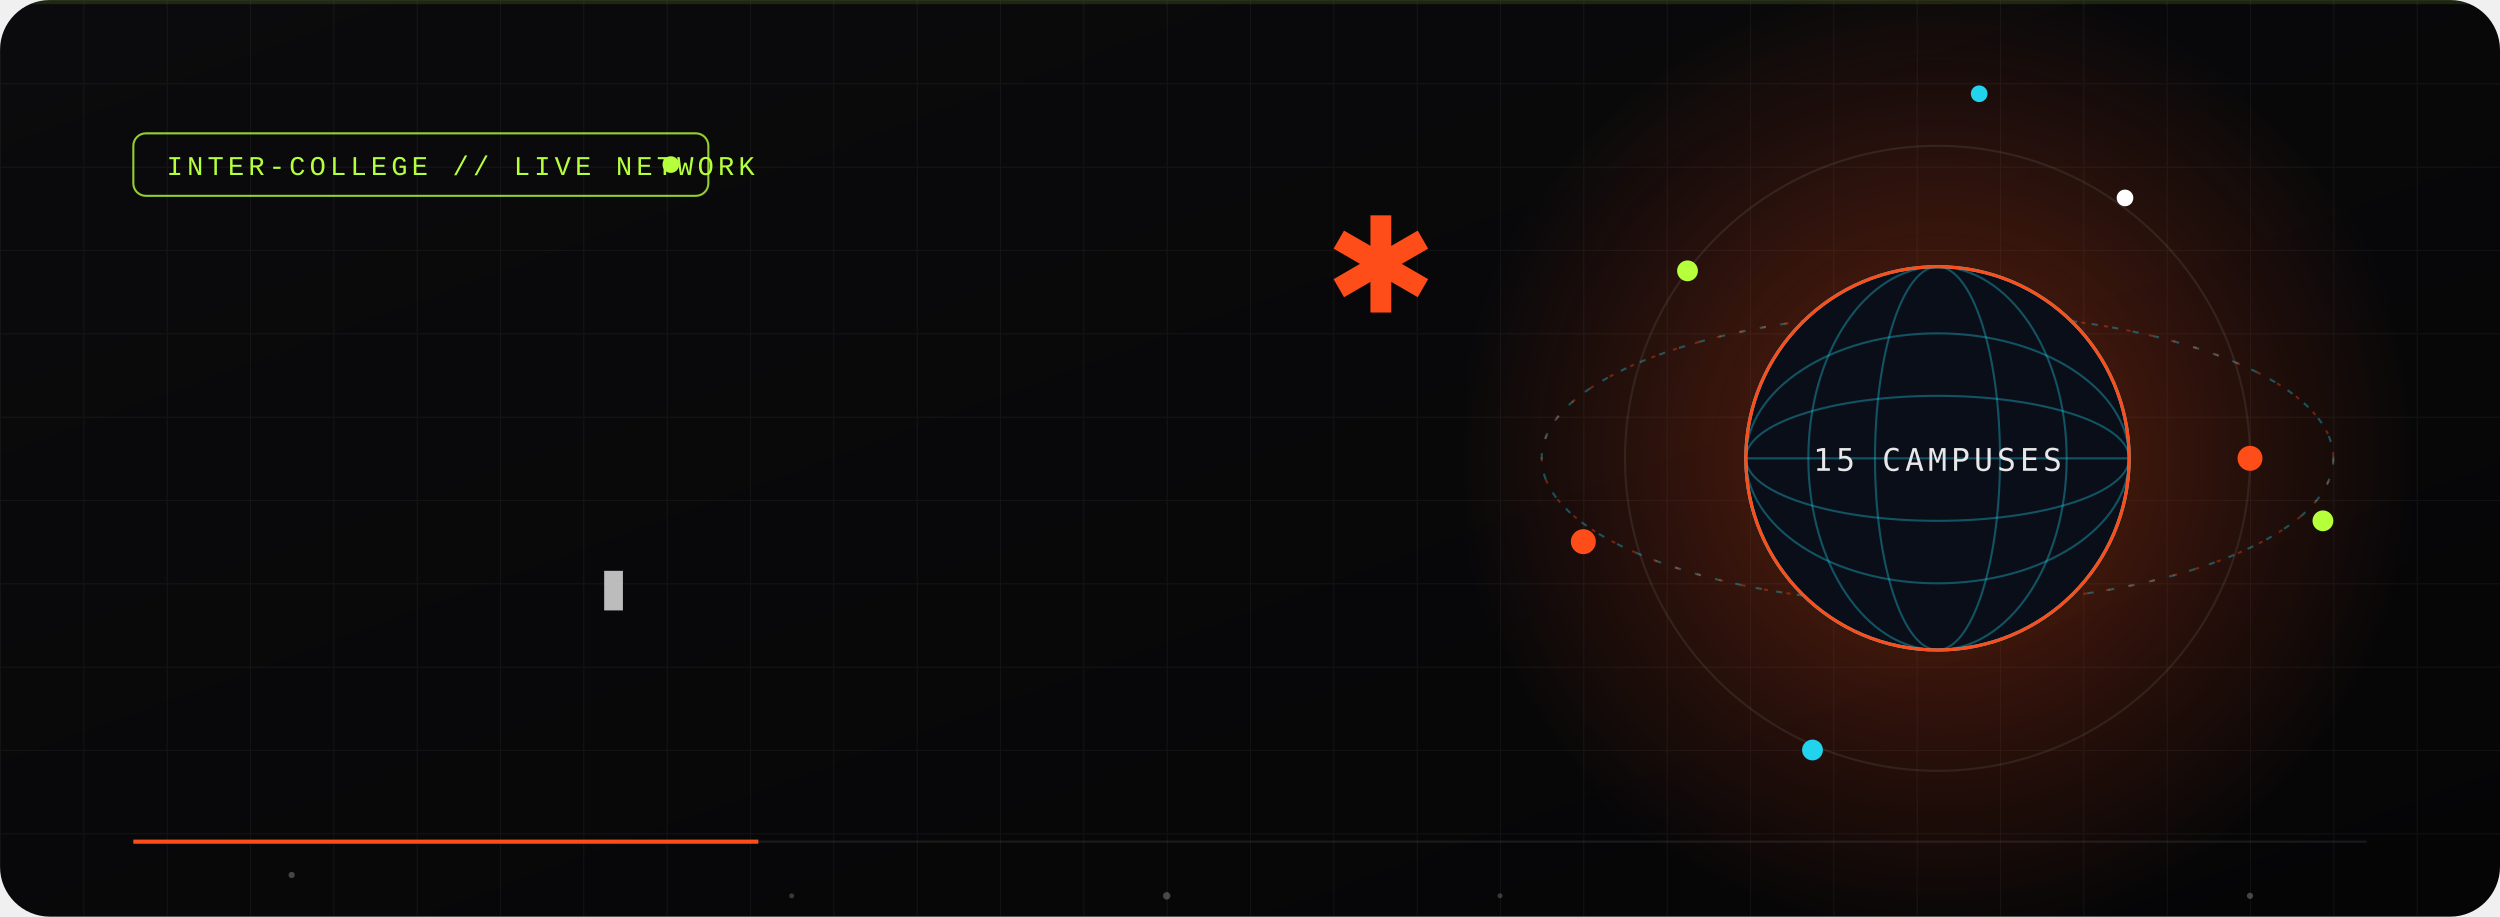
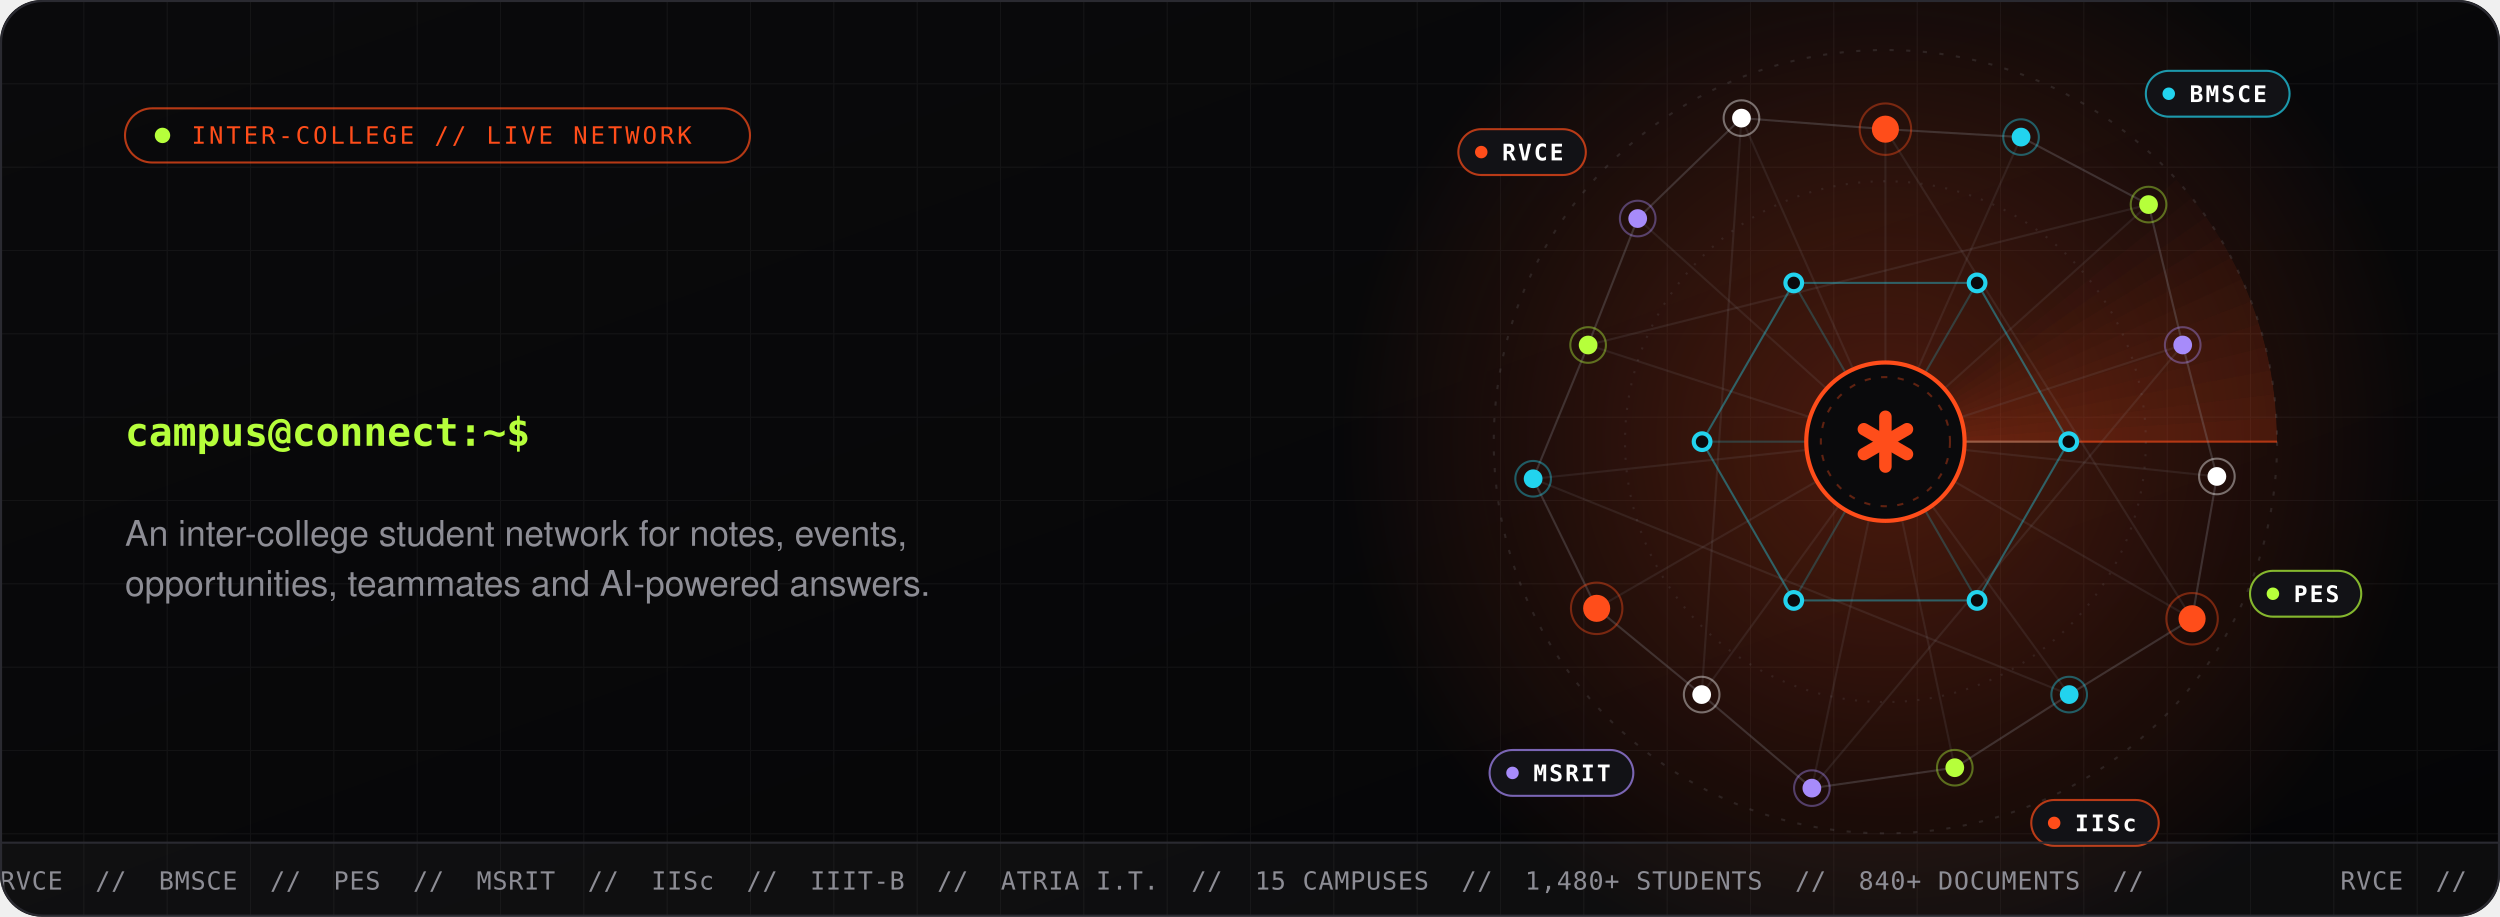
- <svg xmlns="http://www.w3.org/2000/svg" viewBox="0 0 1200 440" width="1200" height="440" role="img" aria-label="Campus Connect hero banner">
+ <svg xmlns="http://www.w3.org/2000/svg" viewBox="0 0 1200 440" width="1200" height="440" role="img" aria-label="Campus Connect animated hero banner">
  <defs>
-     <linearGradient id="bg" x1="0" y1="0" x2="1" y2="1">
-       <stop offset="0" stop-color="#0b0b0d" />
-       <stop offset="1" stop-color="#050506" />
-     </linearGradient>
-     <linearGradient id="title" x1="0" y1="0" x2="1" y2="0">
-       <stop offset="0" stop-color="#ffffff" />
-       <stop offset="0.6" stop-color="#ffffff" />
-       <stop offset="1" stop-color="#ff5a1f" />
-     </linearGradient>
-     <radialGradient id="glow" cx="0.5" cy="0.5" r="0.5">
-       <stop offset="0" stop-color="#ff4d1a" stop-opacity="0.35" />
-       <stop offset="1" stop-color="#ff4d1a" stop-opacity="0" />
-     </radialGradient>
-     <pattern id="grid" width="40" height="40" patternUnits="userSpaceOnUse">
-       <path d="M40 0H0V40" fill="none" stroke="#ffffff" stroke-opacity="0.045" stroke-width="1" />
+     <clipPath id="outer">
+       <rect width="1200" height="440" rx="20" />
+     </clipPath>
+   </defs>
+   <g clip-path="url(#outer)">
+     <defs>
+       <linearGradient id="bg" x1="0" y1="0" x2="1" y2="1">
+         <stop offset="0" stop-color="#0a0a0c" />
+         <stop offset="1" stop-color="#050506" />
+       </linearGradient>
+       <radialGradient id="glow">
+         <stop offset="0" stop-color="#ff4d1a" stop-opacity="0.28" />
+         <stop offset="1" stop-color="#ff4d1a" stop-opacity="0" />
+       </radialGradient>
+       <linearGradient id="tg" gradientUnits="userSpaceOnUse" x1="60" y1="0" x2="620" y2="0">
+         <stop offset="0" stop-color="#ffffff" />
+         <stop offset="0.36" stop-color="#ffffff" />
+         <stop offset="0.5" stop-color="#ff4d1a" />
+         <stop offset="0.64" stop-color="#ffffff" />
+         <stop offset="1" stop-color="#ffffff" />
+         <animateTransform attributeName="gradientTransform" type="translate" from="-640 0" to="640 0" dur="5.5s" repeatCount="indefinite" />
+       </linearGradient>
+       <clipPath id="titleclip">
+         <rect x="60" y="90" width="0" height="100">
+           <animate attributeName="width" from="0" to="620" dur="1.3s" fill="freeze" calcMode="spline" keyTimes="0;1" keySplines="0.2 0.8 0.2 1" />
+         </rect>
+       </clipPath>
+       <clipPath id="radar">
+         <circle cx="905" cy="212" r="188" />
+       </clipPath>
+     </defs>
+     <rect width="1200" height="440" fill="url(#bg)" />
+     <pattern id="gp" width="40" height="40" patternUnits="userSpaceOnUse">
+       <path d="M40 0H0V40" fill="none" stroke="#ffffff" stroke-opacity="0.045" />
    </pattern>
-     <clipPath id="round">
-       <rect width="1200" height="440" rx="24" />
-     </clipPath>
-   </defs>
-   <g clip-path="url(#round)">
-     <rect width="1200" height="440" fill="url(#bg)" />
-     <rect width="1200" height="440" fill="url(#grid)" />
-     <rect x="0" y="0" width="1200" height="2" fill="#b6ff3b" opacity="0.12">
-       <animate attributeName="y" values="0;440;0" dur="9s" repeatCount="indefinite" />
-     </rect>
-     <circle cx="930" cy="220" r="230" fill="url(#glow)">
-       <animate attributeName="r" values="210;245;210" dur="6s" repeatCount="indefinite" />
-     </circle>
-     <g font-family="'SF Mono','Fira Code',Consolas,'Courier New',monospace">
-       <rect x="64" y="64" width="276" height="30" rx="6" fill="none" stroke="#b6ff3b" stroke-opacity="0.8" />
-       <text x="80" y="84" font-size="13" letter-spacing="2" fill="#b6ff3b">INTER-COLLEGE // LIVE NETWORK</text>
-       <circle cx="322" cy="79" r="4" fill="#b6ff3b">
-         <animate attributeName="opacity" values="1;0.2;1" dur="1.6s" repeatCount="indefinite" />
+     <g>
+       <rect x="-40" y="-40" width="1280" height="520" fill="url(#gp)">
+         <animateTransform attributeName="transform" type="translate" from="0 0" to="40 40" dur="8s" repeatCount="indefinite" />
+       </rect>
+     </g>
+     <circle cx="905" cy="212" r="260" fill="url(#glow)">
+       <animate attributeName="opacity" values="0.55;1;0.55" dur="5s" repeatCount="indefinite" />
+     </circle>
+     <g clip-path="url(#radar)">
+       <g transform="translate(905 212)">
+         <g>
+           <path d="M0 0 L188.0 0.0 A188 188 0 0 0 187.6 -11.5Z" fill="#ff4d1a" opacity="0.200" />
+           <path d="M0 0 L187.6 -11.5 A188 188 0 0 0 186.6 -22.9Z" fill="#ff4d1a" opacity="0.183" />
+           <path d="M0 0 L186.6 -22.9 A188 188 0 0 0 184.9 -34.3Z" fill="#ff4d1a" opacity="0.167" />
+           <path d="M0 0 L184.9 -34.3 A188 188 0 0 0 182.4 -45.5Z" fill="#ff4d1a" opacity="0.150" />
+           <path d="M0 0 L182.4 -45.5 A188 188 0 0 0 179.3 -56.5Z" fill="#ff4d1a" opacity="0.133" />
+           <path d="M0 0 L179.3 -56.5 A188 188 0 0 0 175.5 -67.4Z" fill="#ff4d1a" opacity="0.117" />
+           <path d="M0 0 L175.5 -67.4 A188 188 0 0 0 171.1 -78.0Z" fill="#ff4d1a" opacity="0.100" />
+           <path d="M0 0 L171.1 -78.0 A188 188 0 0 0 166.0 -88.3Z" fill="#ff4d1a" opacity="0.083" />
+           <path d="M0 0 L166.0 -88.3 A188 188 0 0 0 160.3 -98.2Z" fill="#ff4d1a" opacity="0.067" />
+           <path d="M0 0 L160.3 -98.2 A188 188 0 0 0 154.0 -107.8Z" fill="#ff4d1a" opacity="0.050" />
+           <path d="M0 0 L154.0 -107.8 A188 188 0 0 0 147.1 -117.0Z" fill="#ff4d1a" opacity="0.033" />
+           <path d="M0 0 L147.1 -117.0 A188 188 0 0 0 139.7 -125.8Z" fill="#ff4d1a" opacity="0.017" />
+           <line x1="0" y1="0" x2="188" y2="0" stroke="#ff4d1a" stroke-opacity="0.6" />
+           <animateTransform attributeName="transform" type="rotate" from="0" to="360" dur="7s" repeatCount="indefinite" />
+         </g>
+       </g>
+     </g>
+     <circle cx="905" cy="212" r="188" fill="none" stroke="#8d8d95" stroke-opacity="0.18" stroke-dasharray="2 6" />
+     <circle cx="905" cy="212" r="125" fill="none" stroke="#8d8d95" stroke-opacity="0.14" stroke-dasharray="1 5" />
+     <g transform="translate(905 212)">
+       <g>
+         <polygon points="0.0,-150.0 65.1,-146.2 126.3,-113.8 142.7,-46.4 159.1,16.7 147.2,85.0 88.2,121.4 33.3,156.5 -35.3,166.3 -88.2,121.4 -138.6,80.0 -169.1,17.8 -142.7,-46.4 -118.9,-107.1 -69.1,-155.3" fill="none" stroke="#8d8d95" stroke-opacity="0.28" />
+         <line x1="0.0" y1="-150.0" x2="147.2" y2="85.0" stroke="#8d8d95" stroke-opacity="0.14" />
+         <line x1="142.7" y1="-46.4" x2="-35.3" y2="166.3" stroke="#8d8d95" stroke-opacity="0.14" />
+         <line x1="88.2" y1="121.4" x2="-169.1" y2="17.8" stroke="#8d8d95" stroke-opacity="0.14" />
+         <line x1="-88.2" y1="121.4" x2="-69.1" y2="-155.3" stroke="#8d8d95" stroke-opacity="0.14" />
+         <line x1="-142.7" y1="-46.4" x2="126.3" y2="-113.8" stroke="#8d8d95" stroke-opacity="0.14" />
+         <line x1="0" y1="0" x2="0.0" y2="-150.0" stroke="#8d8d95" stroke-opacity="0.13" />
+         <line x1="0" y1="0" x2="65.1" y2="-146.2" stroke="#8d8d95" stroke-opacity="0.13" />
+         <line x1="0" y1="0" x2="126.3" y2="-113.8" stroke="#8d8d95" stroke-opacity="0.13" />
+         <line x1="0" y1="0" x2="142.7" y2="-46.4" stroke="#8d8d95" stroke-opacity="0.13" />
+         <line x1="0" y1="0" x2="159.1" y2="16.7" stroke="#8d8d95" stroke-opacity="0.13" />
+         <line x1="0" y1="0" x2="147.2" y2="85.0" stroke="#8d8d95" stroke-opacity="0.13" />
+         <line x1="0" y1="0" x2="88.2" y2="121.4" stroke="#8d8d95" stroke-opacity="0.13" />
+         <line x1="0" y1="0" x2="33.3" y2="156.5" stroke="#8d8d95" stroke-opacity="0.13" />
+         <line x1="0" y1="0" x2="-35.3" y2="166.3" stroke="#8d8d95" stroke-opacity="0.13" />
+         <line x1="0" y1="0" x2="-88.2" y2="121.4" stroke="#8d8d95" stroke-opacity="0.13" />
+         <line x1="0" y1="0" x2="-138.6" y2="80.0" stroke="#8d8d95" stroke-opacity="0.13" />
+         <line x1="0" y1="0" x2="-169.1" y2="17.8" stroke="#8d8d95" stroke-opacity="0.13" />
+         <line x1="0" y1="0" x2="-142.7" y2="-46.4" stroke="#8d8d95" stroke-opacity="0.13" />
+         <line x1="0" y1="0" x2="-118.9" y2="-107.1" stroke="#8d8d95" stroke-opacity="0.13" />
+         <line x1="0" y1="0" x2="-69.1" y2="-155.3" stroke="#8d8d95" stroke-opacity="0.13" />
+         <circle r="2.8" fill="#ff4d1a" opacity="0">
+           <animateMotion dur="2.6s" begin="0.00s" repeatCount="indefinite" path="M0.0 -150.0 L0 0" />
+           <animate attributeName="opacity" values="0;1;1;0" keyTimes="0;0.12;0.85;1" dur="2.6s" begin="0.00s" repeatCount="indefinite" />
+         </circle>
+         <circle cx="0.0" cy="-150.0" r="12.35" fill="none" stroke="#ff4d1a" opacity="0.4">
+           <animate attributeName="r" values="6.5;19.5" dur="3.2s" begin="0.00s" repeatCount="indefinite" />
+           <animate attributeName="opacity" values="0.6;0" dur="3.2s" begin="0.00s" repeatCount="indefinite" />
+         </circle>
+         <circle cx="0.0" cy="-150.0" r="6.5" fill="#ff4d1a">
+           <animate attributeName="opacity" values="1;0.55;1" dur="2.0s" repeatCount="indefinite" />
+         </circle>
+         <circle r="2.4" fill="#22d3ee" opacity="0">
+           <animateMotion dur="1.9s" begin="0.23s" repeatCount="indefinite" path="M65.1 -146.2 L126.3 -113.8" />
+           <animate attributeName="opacity" values="0;1;1;0" keyTimes="0;0.15;0.8;1" dur="1.9s" begin="0.23s" repeatCount="indefinite" />
+         </circle>
+         <circle cx="65.1" cy="-146.2" r="8.55" fill="none" stroke="#22d3ee" opacity="0.4">
+           <animate attributeName="r" values="4.5;13.5" dur="3.2s" begin="0.27s" repeatCount="indefinite" />
+           <animate attributeName="opacity" values="0.6;0" dur="3.2s" begin="0.27s" repeatCount="indefinite" />
+         </circle>
+         <circle cx="65.1" cy="-146.2" r="4.5" fill="#22d3ee">
+           <animate attributeName="opacity" values="1;0.55;1" dur="2.5s" repeatCount="indefinite" />
+         </circle>
+         <circle r="2.8" fill="#b6ff3b" opacity="0">
+           <animateMotion dur="2.6s" begin="0.62s" repeatCount="indefinite" path="M0 0 L126.3 -113.8" />
+           <animate attributeName="opacity" values="0;1;1;0" keyTimes="0;0.12;0.85;1" dur="2.6s" begin="0.62s" repeatCount="indefinite" />
+         </circle>
+         <circle cx="126.3" cy="-113.8" r="8.55" fill="none" stroke="#b6ff3b" opacity="0.4">
+           <animate attributeName="r" values="4.5;13.5" dur="3.2s" begin="0.54s" repeatCount="indefinite" />
+           <animate attributeName="opacity" values="0.6;0" dur="3.2s" begin="0.54s" repeatCount="indefinite" />
+         </circle>
+         <circle cx="126.3" cy="-113.8" r="4.5" fill="#b6ff3b">
+           <animate attributeName="opacity" values="1;0.55;1" dur="3.0s" repeatCount="indefinite" />
+         </circle>
+         <circle cx="142.7" cy="-46.4" r="8.55" fill="none" stroke="#a78bfa" opacity="0.4">
+           <animate attributeName="r" values="4.5;13.5" dur="3.2s" begin="0.81s" repeatCount="indefinite" />
+           <animate attributeName="opacity" values="0.6;0" dur="3.2s" begin="0.81s" repeatCount="indefinite" />
+         </circle>
+         <circle cx="142.7" cy="-46.4" r="4.5" fill="#a78bfa">
+           <animate attributeName="opacity" values="1;0.55;1" dur="3.5s" repeatCount="indefinite" />
+         </circle>
+         <circle r="2.8" fill="#ffffff" opacity="0">
+           <animateMotion dur="2.6s" begin="1.24s" repeatCount="indefinite" path="M159.1 16.7 L0 0" />
+           <animate attributeName="opacity" values="0;1;1;0" keyTimes="0;0.12;0.85;1" dur="2.6s" begin="1.24s" repeatCount="indefinite" />
+         </circle>
+         <circle r="2.4" fill="#ffffff" opacity="0">
+           <animateMotion dur="1.9s" begin="0.92s" repeatCount="indefinite" path="M159.1 16.7 L147.2 85.0" />
+           <animate attributeName="opacity" values="0;1;1;0" keyTimes="0;0.15;0.8;1" dur="1.9s" begin="0.92s" repeatCount="indefinite" />
+         </circle>
+         <circle cx="159.1" cy="16.7" r="8.55" fill="none" stroke="#ffffff" opacity="0.4">
+           <animate attributeName="r" values="4.5;13.5" dur="3.2s" begin="1.08s" repeatCount="indefinite" />
+           <animate attributeName="opacity" values="0.6;0" dur="3.2s" begin="1.08s" repeatCount="indefinite" />
+         </circle>
+         <circle cx="159.1" cy="16.7" r="4.5" fill="#ffffff">
+           <animate attributeName="opacity" values="1;0.55;1" dur="2.0s" repeatCount="indefinite" />
+         </circle>
+         <circle cx="147.2" cy="85.0" r="12.35" fill="none" stroke="#ff4d1a" opacity="0.4">
+           <animate attributeName="r" values="6.5;19.5" dur="3.2s" begin="1.35s" repeatCount="indefinite" />
+           <animate attributeName="opacity" values="0.6;0" dur="3.2s" begin="1.35s" repeatCount="indefinite" />
+         </circle>
+         <circle cx="147.2" cy="85.0" r="6.5" fill="#ff4d1a">
+           <animate attributeName="opacity" values="1;0.55;1" dur="2.5s" repeatCount="indefinite" />
+         </circle>
+         <circle r="2.8" fill="#22d3ee" opacity="0">
+           <animateMotion dur="2.6s" begin="1.86s" repeatCount="indefinite" path="M0 0 L88.2 121.4" />
+           <animate attributeName="opacity" values="0;1;1;0" keyTimes="0;0.12;0.85;1" dur="2.6s" begin="1.86s" repeatCount="indefinite" />
+         </circle>
+         <circle cx="88.2" cy="121.4" r="8.55" fill="none" stroke="#22d3ee" opacity="0.4">
+           <animate attributeName="r" values="4.5;13.5" dur="3.2s" begin="1.62s" repeatCount="indefinite" />
+           <animate attributeName="opacity" values="0.6;0" dur="3.2s" begin="1.62s" repeatCount="indefinite" />
+         </circle>
+         <circle cx="88.2" cy="121.4" r="4.5" fill="#22d3ee">
+           <animate attributeName="opacity" values="1;0.55;1" dur="3.0s" repeatCount="indefinite" />
+         </circle>
+         <circle r="2.4" fill="#b6ff3b" opacity="0">
+           <animateMotion dur="1.9s" begin="1.61s" repeatCount="indefinite" path="M33.3 156.5 L-35.3 166.3" />
+           <animate attributeName="opacity" values="0;1;1;0" keyTimes="0;0.15;0.8;1" dur="1.9s" begin="1.61s" repeatCount="indefinite" />
+         </circle>
+         <circle cx="33.3" cy="156.5" r="8.55" fill="none" stroke="#b6ff3b" opacity="0.4">
+           <animate attributeName="r" values="4.5;13.5" dur="3.2s" begin="1.89s" repeatCount="indefinite" />
+           <animate attributeName="opacity" values="0.6;0" dur="3.2s" begin="1.89s" repeatCount="indefinite" />
+         </circle>
+         <circle cx="33.3" cy="156.5" r="4.5" fill="#b6ff3b">
+           <animate attributeName="opacity" values="1;0.55;1" dur="3.5s" repeatCount="indefinite" />
+         </circle>
+         <circle r="2.8" fill="#a78bfa" opacity="0">
+           <animateMotion dur="2.6s" begin="2.48s" repeatCount="indefinite" path="M-35.3 166.3 L0 0" />
+           <animate attributeName="opacity" values="0;1;1;0" keyTimes="0;0.12;0.85;1" dur="2.6s" begin="2.48s" repeatCount="indefinite" />
+         </circle>
+         <circle cx="-35.3" cy="166.3" r="8.55" fill="none" stroke="#a78bfa" opacity="0.4">
+           <animate attributeName="r" values="4.5;13.5" dur="3.2s" begin="2.16s" repeatCount="indefinite" />
+           <animate attributeName="opacity" values="0.6;0" dur="3.2s" begin="2.16s" repeatCount="indefinite" />
+         </circle>
+         <circle cx="-35.3" cy="166.3" r="4.5" fill="#a78bfa">
+           <animate attributeName="opacity" values="1;0.55;1" dur="2.0s" repeatCount="indefinite" />
+         </circle>
+         <circle cx="-88.2" cy="121.4" r="8.55" fill="none" stroke="#ffffff" opacity="0.4">
+           <animate attributeName="r" values="4.5;13.5" dur="3.2s" begin="2.43s" repeatCount="indefinite" />
+           <animate attributeName="opacity" values="0.6;0" dur="3.2s" begin="2.43s" repeatCount="indefinite" />
+         </circle>
+         <circle cx="-88.2" cy="121.4" r="4.5" fill="#ffffff">
+           <animate attributeName="opacity" values="1;0.55;1" dur="2.5s" repeatCount="indefinite" />
+         </circle>
+         <circle r="2.8" fill="#ff4d1a" opacity="0">
+           <animateMotion dur="2.6s" begin="3.10s" repeatCount="indefinite" path="M0 0 L-138.6 80.0" />
+           <animate attributeName="opacity" values="0;1;1;0" keyTimes="0;0.12;0.85;1" dur="2.6s" begin="3.10s" repeatCount="indefinite" />
+         </circle>
+         <circle r="2.4" fill="#ff4d1a" opacity="0">
+           <animateMotion dur="1.9s" begin="2.30s" repeatCount="indefinite" path="M-138.6 80.0 L-169.1 17.8" />
+           <animate attributeName="opacity" values="0;1;1;0" keyTimes="0;0.15;0.8;1" dur="1.9s" begin="2.30s" repeatCount="indefinite" />
+         </circle>
+         <circle cx="-138.6" cy="80.0" r="12.35" fill="none" stroke="#ff4d1a" opacity="0.4">
+           <animate attributeName="r" values="6.5;19.5" dur="3.2s" begin="2.70s" repeatCount="indefinite" />
+           <animate attributeName="opacity" values="0.6;0" dur="3.2s" begin="2.70s" repeatCount="indefinite" />
+         </circle>
+         <circle cx="-138.6" cy="80.0" r="6.5" fill="#ff4d1a">
+           <animate attributeName="opacity" values="1;0.55;1" dur="3.0s" repeatCount="indefinite" />
+         </circle>
+         <circle cx="-169.1" cy="17.8" r="8.55" fill="none" stroke="#22d3ee" opacity="0.4">
+           <animate attributeName="r" values="4.5;13.5" dur="3.2s" begin="2.97s" repeatCount="indefinite" />
+           <animate attributeName="opacity" values="0.6;0" dur="3.2s" begin="2.97s" repeatCount="indefinite" />
+         </circle>
+         <circle cx="-169.1" cy="17.8" r="4.5" fill="#22d3ee">
+           <animate attributeName="opacity" values="1;0.55;1" dur="3.5s" repeatCount="indefinite" />
+         </circle>
+         <circle r="2.8" fill="#b6ff3b" opacity="0">
+           <animateMotion dur="2.6s" begin="3.72s" repeatCount="indefinite" path="M-142.7 -46.4 L0 0" />
+           <animate attributeName="opacity" values="0;1;1;0" keyTimes="0;0.12;0.85;1" dur="2.6s" begin="3.72s" repeatCount="indefinite" />
+         </circle>
+         <circle cx="-142.7" cy="-46.4" r="8.55" fill="none" stroke="#b6ff3b" opacity="0.4">
+           <animate attributeName="r" values="4.5;13.5" dur="3.2s" begin="3.24s" repeatCount="indefinite" />
+           <animate attributeName="opacity" values="0.6;0" dur="3.2s" begin="3.24s" repeatCount="indefinite" />
+         </circle>
+         <circle cx="-142.7" cy="-46.4" r="4.5" fill="#b6ff3b">
+           <animate attributeName="opacity" values="1;0.55;1" dur="2.0s" repeatCount="indefinite" />
+         </circle>
+         <circle r="2.4" fill="#a78bfa" opacity="0">
+           <animateMotion dur="1.9s" begin="2.99s" repeatCount="indefinite" path="M-118.9 -107.1 L-69.1 -155.3" />
+           <animate attributeName="opacity" values="0;1;1;0" keyTimes="0;0.15;0.8;1" dur="1.9s" begin="2.99s" repeatCount="indefinite" />
+         </circle>
+         <circle cx="-118.9" cy="-107.1" r="8.55" fill="none" stroke="#a78bfa" opacity="0.4">
+           <animate attributeName="r" values="4.5;13.5" dur="3.2s" begin="3.51s" repeatCount="indefinite" />
+           <animate attributeName="opacity" values="0.6;0" dur="3.2s" begin="3.51s" repeatCount="indefinite" />
+         </circle>
+         <circle cx="-118.9" cy="-107.1" r="4.5" fill="#a78bfa">
+           <animate attributeName="opacity" values="1;0.55;1" dur="2.5s" repeatCount="indefinite" />
+         </circle>
+         <circle r="2.8" fill="#ffffff" opacity="0">
+           <animateMotion dur="2.6s" begin="4.34s" repeatCount="indefinite" path="M0 0 L-69.1 -155.3" />
+           <animate attributeName="opacity" values="0;1;1;0" keyTimes="0;0.12;0.85;1" dur="2.6s" begin="4.34s" repeatCount="indefinite" />
+         </circle>
+         <circle cx="-69.1" cy="-155.3" r="8.55" fill="none" stroke="#ffffff" opacity="0.4">
+           <animate attributeName="r" values="4.5;13.5" dur="3.2s" begin="3.78s" repeatCount="indefinite" />
+           <animate attributeName="opacity" values="0.6;0" dur="3.2s" begin="3.78s" repeatCount="indefinite" />
+         </circle>
+         <circle cx="-69.1" cy="-155.3" r="4.5" fill="#ffffff">
+           <animate attributeName="opacity" values="1;0.55;1" dur="3.0s" repeatCount="indefinite" />
+         </circle>
+         <animateTransform attributeName="transform" type="rotate" from="0" to="360" dur="110s" repeatCount="indefinite" />
+       </g>
+     </g>
+     <g transform="translate(905 212)">
+       <g>
+         <polygon points="88.0,0.0 44.0,76.2 -44.0,76.2 -88.0,0.0 -44.0,-76.2 44.0,-76.2" fill="none" stroke="#22d3ee" stroke-opacity="0.4" />
+         <line x1="0" y1="0" x2="88.0" y2="0.0" stroke="#22d3ee" stroke-opacity="0.22" />
+         <circle r="2.4" fill="#22d3ee" opacity="0">
+           <animateMotion dur="1.6s" begin="0.00s" repeatCount="indefinite" path="M88.0 0.0 L0 0" />
+           <animate attributeName="opacity" values="0;1;1;0" keyTimes="0;0.15;0.8;1" dur="1.6s" begin="0.00s" repeatCount="indefinite" />
+         </circle>
+         <circle cx="88.0" cy="0.0" r="4" fill="#0a0a0c" stroke="#22d3ee" stroke-width="2" />
+         <line x1="0" y1="0" x2="44.0" y2="76.2" stroke="#22d3ee" stroke-opacity="0.22" />
+         <circle r="2.4" fill="#22d3ee" opacity="0">
+           <animateMotion dur="1.6s" begin="0.27s" repeatCount="indefinite" path="M44.0 76.2 L0 0" />
+           <animate attributeName="opacity" values="0;1;1;0" keyTimes="0;0.15;0.8;1" dur="1.6s" begin="0.27s" repeatCount="indefinite" />
+         </circle>
+         <circle cx="44.0" cy="76.2" r="4" fill="#0a0a0c" stroke="#22d3ee" stroke-width="2" />
+         <line x1="0" y1="0" x2="-44.0" y2="76.2" stroke="#22d3ee" stroke-opacity="0.22" />
+         <circle r="2.4" fill="#22d3ee" opacity="0">
+           <animateMotion dur="1.6s" begin="0.54s" repeatCount="indefinite" path="M-44.0 76.2 L0 0" />
+           <animate attributeName="opacity" values="0;1;1;0" keyTimes="0;0.15;0.8;1" dur="1.6s" begin="0.54s" repeatCount="indefinite" />
+         </circle>
+         <circle cx="-44.0" cy="76.2" r="4" fill="#0a0a0c" stroke="#22d3ee" stroke-width="2" />
+         <line x1="0" y1="0" x2="-88.0" y2="0.0" stroke="#22d3ee" stroke-opacity="0.22" />
+         <circle r="2.4" fill="#22d3ee" opacity="0">
+           <animateMotion dur="1.6s" begin="0.81s" repeatCount="indefinite" path="M-88.0 0.0 L0 0" />
+           <animate attributeName="opacity" values="0;1;1;0" keyTimes="0;0.15;0.8;1" dur="1.6s" begin="0.81s" repeatCount="indefinite" />
+         </circle>
+         <circle cx="-88.0" cy="0.0" r="4" fill="#0a0a0c" stroke="#22d3ee" stroke-width="2" />
+         <line x1="0" y1="0" x2="-44.0" y2="-76.2" stroke="#22d3ee" stroke-opacity="0.22" />
+         <circle r="2.4" fill="#22d3ee" opacity="0">
+           <animateMotion dur="1.6s" begin="1.08s" repeatCount="indefinite" path="M-44.0 -76.2 L0 0" />
+           <animate attributeName="opacity" values="0;1;1;0" keyTimes="0;0.15;0.8;1" dur="1.6s" begin="1.08s" repeatCount="indefinite" />
+         </circle>
+         <circle cx="-44.0" cy="-76.2" r="4" fill="#0a0a0c" stroke="#22d3ee" stroke-width="2" />
+         <line x1="0" y1="0" x2="44.0" y2="-76.2" stroke="#22d3ee" stroke-opacity="0.22" />
+         <circle r="2.4" fill="#22d3ee" opacity="0">
+           <animateMotion dur="1.6s" begin="1.35s" repeatCount="indefinite" path="M44.0 -76.2 L0 0" />
+           <animate attributeName="opacity" values="0;1;1;0" keyTimes="0;0.15;0.8;1" dur="1.6s" begin="1.35s" repeatCount="indefinite" />
+         </circle>
+         <circle cx="44.0" cy="-76.2" r="4" fill="#0a0a0c" stroke="#22d3ee" stroke-width="2" />
+         <animateTransform attributeName="transform" type="rotate" from="360" to="0" dur="60s" repeatCount="indefinite" />
+       </g>
+     </g>
+     <circle cx="905" cy="212" r="38" fill="none" stroke="#ff4d1a" stroke-width="1.5" opacity="0">
+       <animate attributeName="r" values="38;96" dur="3.6s" begin="0.0s" repeatCount="indefinite" />
+       <animate attributeName="opacity" values="0.65;0" dur="3.6s" begin="0.0s" repeatCount="indefinite" />
+     </circle>
+     <circle cx="905" cy="212" r="38" fill="none" stroke="#ff4d1a" stroke-width="1.5" opacity="0">
+       <animate attributeName="r" values="38;96" dur="3.6s" begin="1.2s" repeatCount="indefinite" />
+       <animate attributeName="opacity" values="0.65;0" dur="3.6s" begin="1.2s" repeatCount="indefinite" />
+     </circle>
+     <circle cx="905" cy="212" r="38" fill="none" stroke="#ff4d1a" stroke-width="1.5" opacity="0">
+       <animate attributeName="r" values="38;96" dur="3.6s" begin="2.4s" repeatCount="indefinite" />
+       <animate attributeName="opacity" values="0.65;0" dur="3.6s" begin="2.4s" repeatCount="indefinite" />
+     </circle>
+     <circle cx="905" cy="212" r="38" fill="#0a0a0c" stroke="#ff4d1a" stroke-width="2" />
+     <circle cx="905" cy="212" r="31" fill="none" stroke="#ff4d1a" stroke-opacity="0.35" stroke-dasharray="3 5">
+       <animateTransform attributeName="transform" type="rotate" from="0 905 212" to="-360 905 212" dur="10s" repeatCount="indefinite" />
+     </circle>
+     <g transform="translate(905 212) scale(1.15)">
+       <g fill="#ff4d1a">
+         <rect x="-2.6" y="-13" width="5.2" height="26" rx="2.6" transform="rotate(0)" />
+         <rect x="-2.6" y="-13" width="5.2" height="26" rx="2.6" transform="rotate(60)" />
+         <rect x="-2.6" y="-13" width="5.2" height="26" rx="2.6" transform="rotate(120)" />
+         <animateTransform attributeName="transform" type="rotate" from="0" to="360" dur="9s" repeatCount="indefinite" />
+       </g>
+     </g>
+     <g transform="translate(700 62)">
+       <g>
+         <rect width="61.2" height="22" rx="11" fill="#121216" stroke="#ff4d1a" stroke-opacity="0.7" />
+         <circle cx="11" cy="11" r="3" fill="#ff4d1a">
+           <animate attributeName="opacity" values="1;0.2;1" dur="1.6s" repeatCount="indefinite" />
+         </circle>
+         <text x="21" y="15" font-family="'SF Mono','JetBrains Mono',Consolas,'DejaVu Sans Mono','Courier New',monospace" font-size="11" fill="#ffffff" text-anchor="start" font-weight="bold" letter-spacing="1">RVCE</text>
+         <animateTransform attributeName="transform" type="translate" values="0 0;0 -7;0 0" dur="4.0s" begin="0.0s" repeatCount="indefinite" calcMode="spline" keySplines="0.4 0 0.6 1;0.4 0 0.6 1" />
+       </g>
+     </g>
+     <g transform="translate(1030 34)">
+       <g>
+         <rect width="69.0" height="22" rx="11" fill="#121216" stroke="#22d3ee" stroke-opacity="0.7" />
+         <circle cx="11" cy="11" r="3" fill="#22d3ee">
+           <animate attributeName="opacity" values="1;0.2;1" dur="1.9s" repeatCount="indefinite" />
+         </circle>
+         <text x="21" y="15" font-family="'SF Mono','JetBrains Mono',Consolas,'DejaVu Sans Mono','Courier New',monospace" font-size="11" fill="#ffffff" text-anchor="start" font-weight="bold" letter-spacing="1">BMSCE</text>
+         <animateTransform attributeName="transform" type="translate" values="0 0;0 -7;0 0" dur="4.7s" begin="0.5s" repeatCount="indefinite" calcMode="spline" keySplines="0.4 0 0.6 1;0.4 0 0.6 1" />
+       </g>
+     </g>
+     <g transform="translate(1080 274)">
+       <g>
+         <rect width="53.4" height="22" rx="11" fill="#121216" stroke="#b6ff3b" stroke-opacity="0.7" />
+         <circle cx="11" cy="11" r="3" fill="#b6ff3b">
+           <animate attributeName="opacity" values="1;0.2;1" dur="2.2s" repeatCount="indefinite" />
+         </circle>
+         <text x="21" y="15" font-family="'SF Mono','JetBrains Mono',Consolas,'DejaVu Sans Mono','Courier New',monospace" font-size="11" fill="#ffffff" text-anchor="start" font-weight="bold" letter-spacing="1">PES</text>
+         <animateTransform attributeName="transform" type="translate" values="0 0;0 -7;0 0" dur="5.4s" begin="1.0s" repeatCount="indefinite" calcMode="spline" keySplines="0.4 0 0.6 1;0.4 0 0.6 1" />
+       </g>
+     </g>
+     <g transform="translate(715 360)">
+       <g>
+         <rect width="69.0" height="22" rx="11" fill="#121216" stroke="#a78bfa" stroke-opacity="0.7" />
+         <circle cx="11" cy="11" r="3" fill="#a78bfa">
+           <animate attributeName="opacity" values="1;0.2;1" dur="2.5s" repeatCount="indefinite" />
+         </circle>
+         <text x="21" y="15" font-family="'SF Mono','JetBrains Mono',Consolas,'DejaVu Sans Mono','Courier New',monospace" font-size="11" fill="#ffffff" text-anchor="start" font-weight="bold" letter-spacing="1">MSRIT</text>
+         <animateTransform attributeName="transform" type="translate" values="0 0;0 -7;0 0" dur="6.1s" begin="1.5s" repeatCount="indefinite" calcMode="spline" keySplines="0.4 0 0.6 1;0.4 0 0.6 1" />
+       </g>
+     </g>
+     <g transform="translate(975 384)">
+       <g>
+         <rect width="61.2" height="22" rx="11" fill="#121216" stroke="#ff4d1a" stroke-opacity="0.7" />
+         <circle cx="11" cy="11" r="3" fill="#ff4d1a">
+           <animate attributeName="opacity" values="1;0.2;1" dur="2.8s" repeatCount="indefinite" />
+         </circle>
+         <text x="21" y="15" font-family="'SF Mono','JetBrains Mono',Consolas,'DejaVu Sans Mono','Courier New',monospace" font-size="11" fill="#ffffff" text-anchor="start" font-weight="bold" letter-spacing="1">IISc</text>
+         <animateTransform attributeName="transform" type="translate" values="0 0;0 -7;0 0" dur="6.8s" begin="2.0s" repeatCount="indefinite" calcMode="spline" keySplines="0.4 0 0.6 1;0.4 0 0.6 1" />
+       </g>
+     </g>
+     <rect x="60" y="52" width="300" height="26" rx="13" fill="none" stroke="#ff4d1a" stroke-opacity="0.7" />
+     <circle cx="78" cy="65" r="3.2" fill="#b6ff3b">
+       <animate attributeName="opacity" values="1;0.2;1" dur="1.4s" repeatCount="indefinite" />
+     </circle>
+     <circle cx="78" cy="65" r="3.2" fill="none" stroke="#b6ff3b">
+       <animate attributeName="r" values="3.2;9.6" dur="1.96s" repeatCount="indefinite" />
+       <animate attributeName="opacity" values="0.7;0" dur="1.96s" repeatCount="indefinite" />
+     </circle>
+     <text x="92" y="69" font-family="'SF Mono','JetBrains Mono',Consolas,'DejaVu Sans Mono','Courier New',monospace" font-size="11.5" fill="#ff4d1a" text-anchor="start" font-weight="normal" letter-spacing="1.4">INTER-COLLEGE // LIVE NETWORK</text>
+     <g clip-path="url(#titleclip)">
+       <text x="60" y="160" font-family="'Helvetica Neue',Helvetica,Arial,sans-serif" font-size="72" fill="url(#tg)" text-anchor="start" font-weight="bold" letter-spacing="-2.5" textLength="560" lengthAdjust="spacingAndGlyphs">Campus Connect</text>
+     </g>
+     <g opacity="0">
+       <animate attributeName="opacity" from="0" to="1" begin="0.9s" dur="0.5s" fill="freeze" />
+       <g transform="translate(660 126) scale(1.5)">
+         <g fill="#ff4d1a">
+           <rect x="-2.6" y="-13" width="5.2" height="26" rx="2.6" transform="rotate(0)" />
+           <rect x="-2.6" y="-13" width="5.2" height="26" rx="2.6" transform="rotate(60)" />
+           <rect x="-2.6" y="-13" width="5.2" height="26" rx="2.6" transform="rotate(120)" />
+           <animateTransform attributeName="transform" type="rotate" from="0" to="360" dur="12s" repeatCount="indefinite" />
+         </g>
+       </g>
+     </g>
+     <text x="60" y="214" font-family="'SF Mono','JetBrains Mono',Consolas,'DejaVu Sans Mono','Courier New',monospace" font-size="19" fill="#b6ff3b" text-anchor="start" font-weight="bold" letter-spacing="0">campus@connect:~$</text>
+     <clipPath id="ty1">
+       <rect x="262" y="195" height="28.5" width="0">
+         <animate attributeName="width" dur="15.0s" repeatCount="indefinite" keyTimes="0;0.013;0.143;0.19;0.19;1" values="0;0;182.4;182.4;0;0" />
+       </rect>
+     </clipPath>
+     <text x="262" y="214" font-family="'SF Mono','JetBrains Mono',Consolas,'DejaVu Sans Mono','Courier New',monospace" font-size="19" fill="#ffffff" font-weight="normal" clip-path="url(#ty1)" textLength="182.4" lengthAdjust="spacingAndGlyphs">find study notes</text>
+     <g opacity="0">
+       <animate attributeName="opacity" dur="15.0s" repeatCount="indefinite" keyTimes="0;0.013;0.014;0.169;0.17;1" values="0;0;1;1;0;0" />
+       <rect x="262" y="197" width="2.5" height="19" fill="#ff4d1a">
+         <animate attributeName="x" dur="15.0s" repeatCount="indefinite" keyTimes="0;0.013;0.143;0.19;0.19;1" values="262;262;444.4;444.4;262;262" />
+         <animate attributeName="opacity" values="1;0;1" dur="0.8s" repeatCount="indefinite" />
+       </rect>
+     </g>
+     <clipPath id="ty2">
+       <rect x="262" y="195" height="28.5" width="0">
+         <animate attributeName="width" dur="15.0s" repeatCount="indefinite" keyTimes="0;0.213;0.34;0.39;0.39;1" values="0;0;171.0;171.0;0;0" />
+       </rect>
+     </clipPath>
+     <text x="262" y="214" font-family="'SF Mono','JetBrains Mono',Consolas,'DejaVu Sans Mono','Courier New',monospace" font-size="19" fill="#ffffff" font-weight="normal" clip-path="url(#ty2)" textLength="171.0" lengthAdjust="spacingAndGlyphs">discover events</text>
+     <g opacity="0">
+       <animate attributeName="opacity" dur="15.0s" repeatCount="indefinite" keyTimes="0;0.213;0.214;0.367;0.367;1" values="0;0;1;1;0;0" />
+       <rect x="262" y="197" width="2.5" height="19" fill="#ff4d1a">
+         <animate attributeName="x" dur="15.0s" repeatCount="indefinite" keyTimes="0;0.213;0.34;0.39;0.39;1" values="262;262;433.0;433.0;262;262" />
+         <animate attributeName="opacity" values="1;0;1" dur="0.8s" repeatCount="indefinite" />
+       </rect>
+     </g>
+     <clipPath id="ty3">
+       <rect x="262" y="195" height="28.5" width="0">
+         <animate attributeName="width" dur="15.0s" repeatCount="indefinite" keyTimes="0;0.413;0.553;0.59;0.59;1" values="0;0;228.0;228.0;0;0" />
+       </rect>
+     </clipPath>
+     <text x="262" y="214" font-family="'SF Mono','JetBrains Mono',Consolas,'DejaVu Sans Mono','Courier New',monospace" font-size="19" fill="#ffffff" font-weight="normal" clip-path="url(#ty3)" textLength="228.0" lengthAdjust="spacingAndGlyphs">match with teammates</text>
+     <g opacity="0">
+       <animate attributeName="opacity" dur="15.0s" repeatCount="indefinite" keyTimes="0;0.413;0.414;0.58;0.581;1" values="0;0;1;1;0;0" />
+       <rect x="262" y="197" width="2.5" height="19" fill="#ff4d1a">
+         <animate attributeName="x" dur="15.0s" repeatCount="indefinite" keyTimes="0;0.413;0.553;0.59;0.59;1" values="262;262;490.0;490.0;262;262" />
+         <animate attributeName="opacity" values="1;0;1" dur="0.8s" repeatCount="indefinite" />
+       </rect>
+     </g>
+     <clipPath id="ty4">
+       <rect x="262" y="195" height="28.5" width="0">
+         <animate attributeName="width" dur="15.0s" repeatCount="indefinite" keyTimes="0;0.613;0.753;0.79;0.79;1" values="0;0;228.0;228.0;0;0" />
+       </rect>
+     </clipPath>
+     <text x="262" y="214" font-family="'SF Mono','JetBrains Mono',Consolas,'DejaVu Sans Mono','Courier New',monospace" font-size="19" fill="#ffffff" font-weight="normal" clip-path="url(#ty4)" textLength="228.0" lengthAdjust="spacingAndGlyphs">ask N.O.V.A anything</text>
+     <g opacity="0">
+       <animate attributeName="opacity" dur="15.0s" repeatCount="indefinite" keyTimes="0;0.613;0.614;0.78;0.781;1" values="0;0;1;1;0;0" />
+       <rect x="262" y="197" width="2.5" height="19" fill="#ff4d1a">
+         <animate attributeName="x" dur="15.0s" repeatCount="indefinite" keyTimes="0;0.613;0.753;0.79;0.79;1" values="262;262;490.0;490.0;262;262" />
+         <animate attributeName="opacity" values="1;0;1" dur="0.8s" repeatCount="indefinite" />
+       </rect>
+     </g>
+     <clipPath id="ty5">
+       <rect x="262" y="195" height="28.5" width="0">
+         <animate attributeName="width" dur="15.0s" repeatCount="indefinite" keyTimes="0;0.813;0.953;0.997;0.997;1" values="0;0;228.0;228.0;0;0" />
+       </rect>
+     </clipPath>
+     <text x="262" y="214" font-family="'SF Mono','JetBrains Mono',Consolas,'DejaVu Sans Mono','Courier New',monospace" font-size="19" fill="#ffffff" font-weight="normal" clip-path="url(#ty5)" textLength="228.0" lengthAdjust="spacingAndGlyphs">check safe-bunk math</text>
+     <g opacity="0">
+       <animate attributeName="opacity" dur="15.0s" repeatCount="indefinite" keyTimes="0;0.813;0.814;0.98;0.981;1" values="0;0;1;1;0;0" />
+       <rect x="262" y="197" width="2.5" height="19" fill="#ff4d1a">
+         <animate attributeName="x" dur="15.0s" repeatCount="indefinite" keyTimes="0;0.813;0.953;0.997;0.997;1" values="262;262;490.0;490.0;262;262" />
+         <animate attributeName="opacity" values="1;0;1" dur="0.8s" repeatCount="indefinite" />
+       </rect>
+     </g>
+     <text x="60" y="262" font-family="'Helvetica Neue',Helvetica,Arial,sans-serif" font-size="17" fill="#8d8d95" text-anchor="start" font-weight="normal" letter-spacing="0">An inter-college student network for notes, events,</text>
+     <text x="60" y="286" font-family="'Helvetica Neue',Helvetica,Arial,sans-serif" font-size="17" fill="#8d8d95" text-anchor="start" font-weight="normal" letter-spacing="0">opportunities, teammates and AI-powered answers.</text>
+     <g opacity="0">
+       <animate attributeName="opacity" from="0" to="1" begin="1.2s" dur="0.5s" fill="freeze" />
+       <rect x="60" y="326" width="137" height="28" rx="14" fill="#b6ff3b" fill-opacity="0.09" stroke="#b6ff3b" stroke-opacity="0.6" />
+       <circle cx="75" cy="340" r="3.2" fill="#b6ff3b">
+         <animate attributeName="opacity" values="1;0.2;1" dur="1.4s" repeatCount="indefinite" />
      </circle>
-     </g>
-     <g font-family="'Helvetica Neue',Arial,sans-serif" font-weight="700">
-       <text x="64" y="190" font-size="78" fill="url(#title)" letter-spacing="-3" opacity="0">
-         Campus Connect
-         <animate attributeName="opacity" from="0" to="1" begin="0.2s" dur="0.9s" fill="freeze" />
-         <animateTransform attributeName="transform" type="translate" from="0 24" to="0 0" begin="0.2s" dur="0.9s" fill="freeze" />
-       </text>
-       <text x="636" y="150" font-size="64" fill="#ff4d1a">✱
-         <animateTransform attributeName="transform" type="rotate" values="0 650 128;360 650 128" dur="14s" repeatCount="indefinite" />
-       </text>
-     </g>
-     <g font-family="'Helvetica Neue',Arial,sans-serif">
-       <text x="66" y="244" font-size="26" fill="#e8e8ea" opacity="0">
-         One unified grid across every campus.
-         <animate attributeName="opacity" from="0" to="1" begin="0.9s" dur="0.9s" fill="freeze" />
-       </text>
-     </g>
-     <g font-family="'SF Mono','Fira Code',Consolas,'Courier New',monospace" font-size="17">
-       <text x="66" y="290" fill="#8d8d95" opacity="0">
-         <animate attributeName="opacity" from="0" to="1" begin="1.4s" dur="0.6s" fill="freeze" />
-         &gt; find
-       </text>
-       <g fill="#ff4d1a" font-weight="700">
-         <text x="130" y="290" opacity="0">study notes
-           <animate attributeName="opacity" values="0;1;1;0;0;0;0;0;0" keyTimes="0;0.04;0.22;0.26;0.5;0.75;1;1;1" dur="12s" begin="1.8s" repeatCount="indefinite" />
-         </text>
-         <text x="130" y="290" opacity="0" fill="#b6ff3b">campus events
-           <animate attributeName="opacity" values="0;0;0;1;1;0;0" keyTimes="0;0.25;0.27;0.3;0.47;0.51;1" dur="12s" begin="1.8s" repeatCount="indefinite" />
-         </text>
-         <text x="130" y="290" opacity="0" fill="#22d3ee">teammates
-           <animate attributeName="opacity" values="0;0;1;1;0;0" keyTimes="0;0.5;0.54;0.72;0.76;1" dur="12s" begin="1.8s" repeatCount="indefinite" />
-         </text>
-         <text x="130" y="290" opacity="0" fill="#a78bfa">opportunities
-           <animate attributeName="opacity" values="0;0;1;1;0" keyTimes="0;0.75;0.79;0.96;1" dur="12s" begin="1.8s" repeatCount="indefinite" />
-         </text>
-       </g>
-       <rect x="290" y="274" width="9" height="19" fill="#e8e8ea" opacity="0.8">
-         <animate attributeName="opacity" values="0.9;0;0.9" dur="1s" repeatCount="indefinite" />
-       </rect>
-     </g>
-     <g fill="#ffffff">
-       <circle cx="140" cy="420" r="1.5" opacity="0.25">
-         <animate attributeName="cy" values="430;20" dur="14s" repeatCount="indefinite" />
-       </circle>
-       <circle cx="380" cy="430" r="1.2" opacity="0.2">
-         <animate attributeName="cy" values="440;20" dur="18s" begin="3s" repeatCount="indefinite" />
-       </circle>
-       <circle cx="560" cy="430" r="1.8" opacity="0.25">
-         <animate attributeName="cy" values="440;20" dur="16s" begin="6s" repeatCount="indefinite" />
-       </circle>
-       <circle cx="720" cy="430" r="1.2" opacity="0.2">
-         <animate attributeName="cy" values="440;20" dur="20s" begin="1s" repeatCount="indefinite" />
-       </circle>
-       <circle cx="1080" cy="430" r="1.5" opacity="0.25">
-         <animate attributeName="cy" values="440;20" dur="15s" begin="8s" repeatCount="indefinite" />
-       </circle>
-     </g>
-     <g font-family="'SF Mono','Fira Code',Consolas,'Courier New',monospace" font-size="13">
-       <g opacity="0">
-         <animate attributeName="opacity" from="0" to="1" begin="1.9s" dur="0.6s" fill="freeze" />
-         <rect x="64" y="332" width="128" height="34" rx="17" fill="#ff4d1a" />
-         <text x="128" y="354" text-anchor="middle" fill="#fff" font-weight="700">Live on Vercel</text>
-         <rect x="204" y="332" width="150" height="34" rx="17" fill="none" stroke="#ffffff" stroke-opacity="0.25" />
-         <text x="279" y="354" text-anchor="middle" fill="#d7d7db">pgvector + RAG</text>
-         <rect x="366" y="332" width="150" height="34" rx="17" fill="none" stroke="#ffffff" stroke-opacity="0.25" />
-         <text x="441" y="354" text-anchor="middle" fill="#d7d7db">Row Level Security</text>
-       </g>
-     </g>
-     <g transform="translate(930 220)">
-       <ellipse rx="190" ry="70" fill="none" stroke="#22d3ee" stroke-opacity="0.35" stroke-dasharray="3 7">
-         <animateTransform attributeName="transform" type="rotate" values="-20;340" dur="40s" repeatCount="indefinite" />
-       </ellipse>
-       <ellipse rx="150" ry="150" fill="none" stroke="#ffffff" stroke-opacity="0.08" />
-       <ellipse rx="190" ry="70" fill="none" stroke="#ff4d1a" stroke-opacity="0.35" stroke-dasharray="2 9">
-         <animateTransform attributeName="transform" type="rotate" values="50;-310" dur="55s" repeatCount="indefinite" />
-       </ellipse>
-       <circle r="92" fill="#0a0e18" stroke="#22d3ee" stroke-opacity="0.5" />
-       <g fill="none" stroke="#22d3ee" stroke-opacity="0.35">
-         <ellipse rx="92" ry="30" />
-         <ellipse rx="92" ry="60" />
-         <ellipse rx="30" ry="92">
-           <animate attributeName="rx" values="8;92;8" dur="8s" repeatCount="indefinite" />
-         </ellipse>
-         <ellipse rx="62" ry="92">
-           <animate attributeName="rx" values="62;8;62;92;62" dur="8s" repeatCount="indefinite" />
-         </ellipse>
-         <line x1="-92" y1="0" x2="92" y2="0" />
-       </g>
-       <g>
-         <animateTransform attributeName="transform" type="rotate" from="0" to="360" dur="18s" repeatCount="indefinite" />
-         <circle cx="150" cy="0" r="6" fill="#ff4d1a" />
-         <circle cx="-120" cy="-90" r="5" fill="#b6ff3b" />
-         <circle cx="-60" cy="140" r="5" fill="#22d3ee" />
-         <circle cx="90" cy="-125" r="4" fill="#ffffff" />
-       </g>
-       <g>
-         <animateTransform attributeName="transform" type="rotate" from="360" to="0" dur="26s" repeatCount="indefinite" />
-         <circle cx="185" cy="30" r="5" fill="#b6ff3b" />
-         <circle cx="-170" cy="40" r="6" fill="#ff4d1a" />
-         <circle cx="20" cy="-175" r="4" fill="#22d3ee" />
-       </g>
-       <circle r="92" fill="none" stroke="#22d3ee" stroke-width="1.5">
-         <animate attributeName="r" values="92;190" dur="3.2s" repeatCount="indefinite" />
-         <animate attributeName="opacity" values="0.6;0" dur="3.2s" repeatCount="indefinite" />
-       </circle>
-       <circle r="92" fill="none" stroke="#ff4d1a" stroke-width="1.5">
-         <animate attributeName="r" values="92;190" dur="3.2s" begin="1.6s" repeatCount="indefinite" />
-         <animate attributeName="opacity" values="0.6;0" dur="3.2s" begin="1.6s" repeatCount="indefinite" />
-       </circle>
-       <text y="6" text-anchor="middle" font-family="'SF Mono','Fira Code',Consolas,monospace" font-size="15" fill="#e8e8ea" letter-spacing="2">15 CAMPUSES</text>
-     </g>
-     <line x1="64" y1="404" x2="1136" y2="404" stroke="#ffffff" stroke-opacity="0.08" />
-     <line x1="64" y1="404" x2="364" y2="404" stroke="#ff4d1a" stroke-width="2">
-       <animate attributeName="x1" values="64;836;64" dur="7s" repeatCount="indefinite" />
-       <animate attributeName="x2" values="364;1136;364" dur="7s" repeatCount="indefinite" />
-     </line>
+       <text x="86" y="344" font-family="'SF Mono','JetBrains Mono',Consolas,'DejaVu Sans Mono','Courier New',monospace" font-size="12" fill="#ffffff" text-anchor="start" font-weight="normal" letter-spacing="0.3">Live on Vercel</text>
+     </g>
+     <g opacity="0">
+       <animate attributeName="opacity" from="0" to="1" begin="1.45s" dur="0.5s" fill="freeze" />
+       <rect x="209" y="326" width="137" height="28" rx="14" fill="#22d3ee" fill-opacity="0.09" stroke="#22d3ee" stroke-opacity="0.6" />
+       <circle cx="224" cy="340" r="3.2" fill="#22d3ee" />
+       <text x="235" y="344" font-family="'SF Mono','JetBrains Mono',Consolas,'DejaVu Sans Mono','Courier New',monospace" font-size="12" fill="#ffffff" text-anchor="start" font-weight="normal" letter-spacing="0.3">pgvector + RAG</text>
+     </g>
+     <g opacity="0">
+       <animate attributeName="opacity" from="0" to="1" begin="1.7s" dur="0.5s" fill="freeze" />
+       <rect x="358" y="326" width="166" height="28" rx="14" fill="#ff4d1a" fill-opacity="0.09" stroke="#ff4d1a" stroke-opacity="0.6" />
+       <circle cx="373" cy="340" r="3.2" fill="#ff4d1a" />
+       <text x="384" y="344" font-family="'SF Mono','JetBrains Mono',Consolas,'DejaVu Sans Mono','Courier New',monospace" font-size="12" fill="#ffffff" text-anchor="start" font-weight="normal" letter-spacing="0.3">Row Level Security</text>
+     </g>
+     <g opacity="0">
+       <animate attributeName="opacity" from="0" to="1" begin="1.95s" dur="0.5s" fill="freeze" />
+       <rect x="536" y="326" width="187" height="28" rx="14" fill="#a78bfa" fill-opacity="0.09" stroke="#a78bfa" stroke-opacity="0.6" />
+       <circle cx="551" cy="340" r="3.2" fill="#a78bfa" />
+       <text x="562" y="344" font-family="'SF Mono','JetBrains Mono',Consolas,'DejaVu Sans Mono','Courier New',monospace" font-size="12" fill="#ffffff" text-anchor="start" font-weight="normal" letter-spacing="0.3">Top 4 of 60+ projects</text>
+     </g>
+     <rect x="0" y="404" width="1200" height="36" fill="#ffffff" fill-opacity="0.035" />
+     <line x1="0" y1="404.5" x2="1200" y2="404.5" stroke="#2a2a31" />
+     <g>
+       <g>
+         <text x="0.0" y="427" font-family="'SF Mono','JetBrains Mono',Consolas,'DejaVu Sans Mono','Courier New',monospace" font-size="12" fill="#8d8d95" text-anchor="start" font-weight="normal" letter-spacing="0.4" textLength="1123.4" lengthAdjust="spacing" xml:space="preserve">RVCE  //  BMSCE  //  PES  //  MSRIT  //  IISc  //  IIIT-B  //  ATRIA I.T.  //  15 CAMPUSES  //  1,480+ STUDENTS  //  840+ DOCUMENTS  //  </text>
+         <text x="1123.4" y="427" font-family="'SF Mono','JetBrains Mono',Consolas,'DejaVu Sans Mono','Courier New',monospace" font-size="12" fill="#8d8d95" text-anchor="start" font-weight="normal" letter-spacing="0.4" textLength="1123.4" lengthAdjust="spacing" xml:space="preserve">RVCE  //  BMSCE  //  PES  //  MSRIT  //  IISc  //  IIIT-B  //  ATRIA I.T.  //  15 CAMPUSES  //  1,480+ STUDENTS  //  840+ DOCUMENTS  //  </text>
+         <text x="2246.8" y="427" font-family="'SF Mono','JetBrains Mono',Consolas,'DejaVu Sans Mono','Courier New',monospace" font-size="12" fill="#8d8d95" text-anchor="start" font-weight="normal" letter-spacing="0.4" textLength="1123.4" lengthAdjust="spacing" xml:space="preserve">RVCE  //  BMSCE  //  PES  //  MSRIT  //  IISc  //  IIIT-B  //  ATRIA I.T.  //  15 CAMPUSES  //  1,480+ STUDENTS  //  840+ DOCUMENTS  //  </text>
+         <animateTransform attributeName="transform" type="translate" from="0 0" to="-1123.4 0" dur="38s" repeatCount="indefinite" />
+       </g>
+     </g>
  </g>
+   <rect x="0.5" y="0.5" width="1199" height="439" rx="20" fill="none" stroke="#2a2a31" />
</svg>
